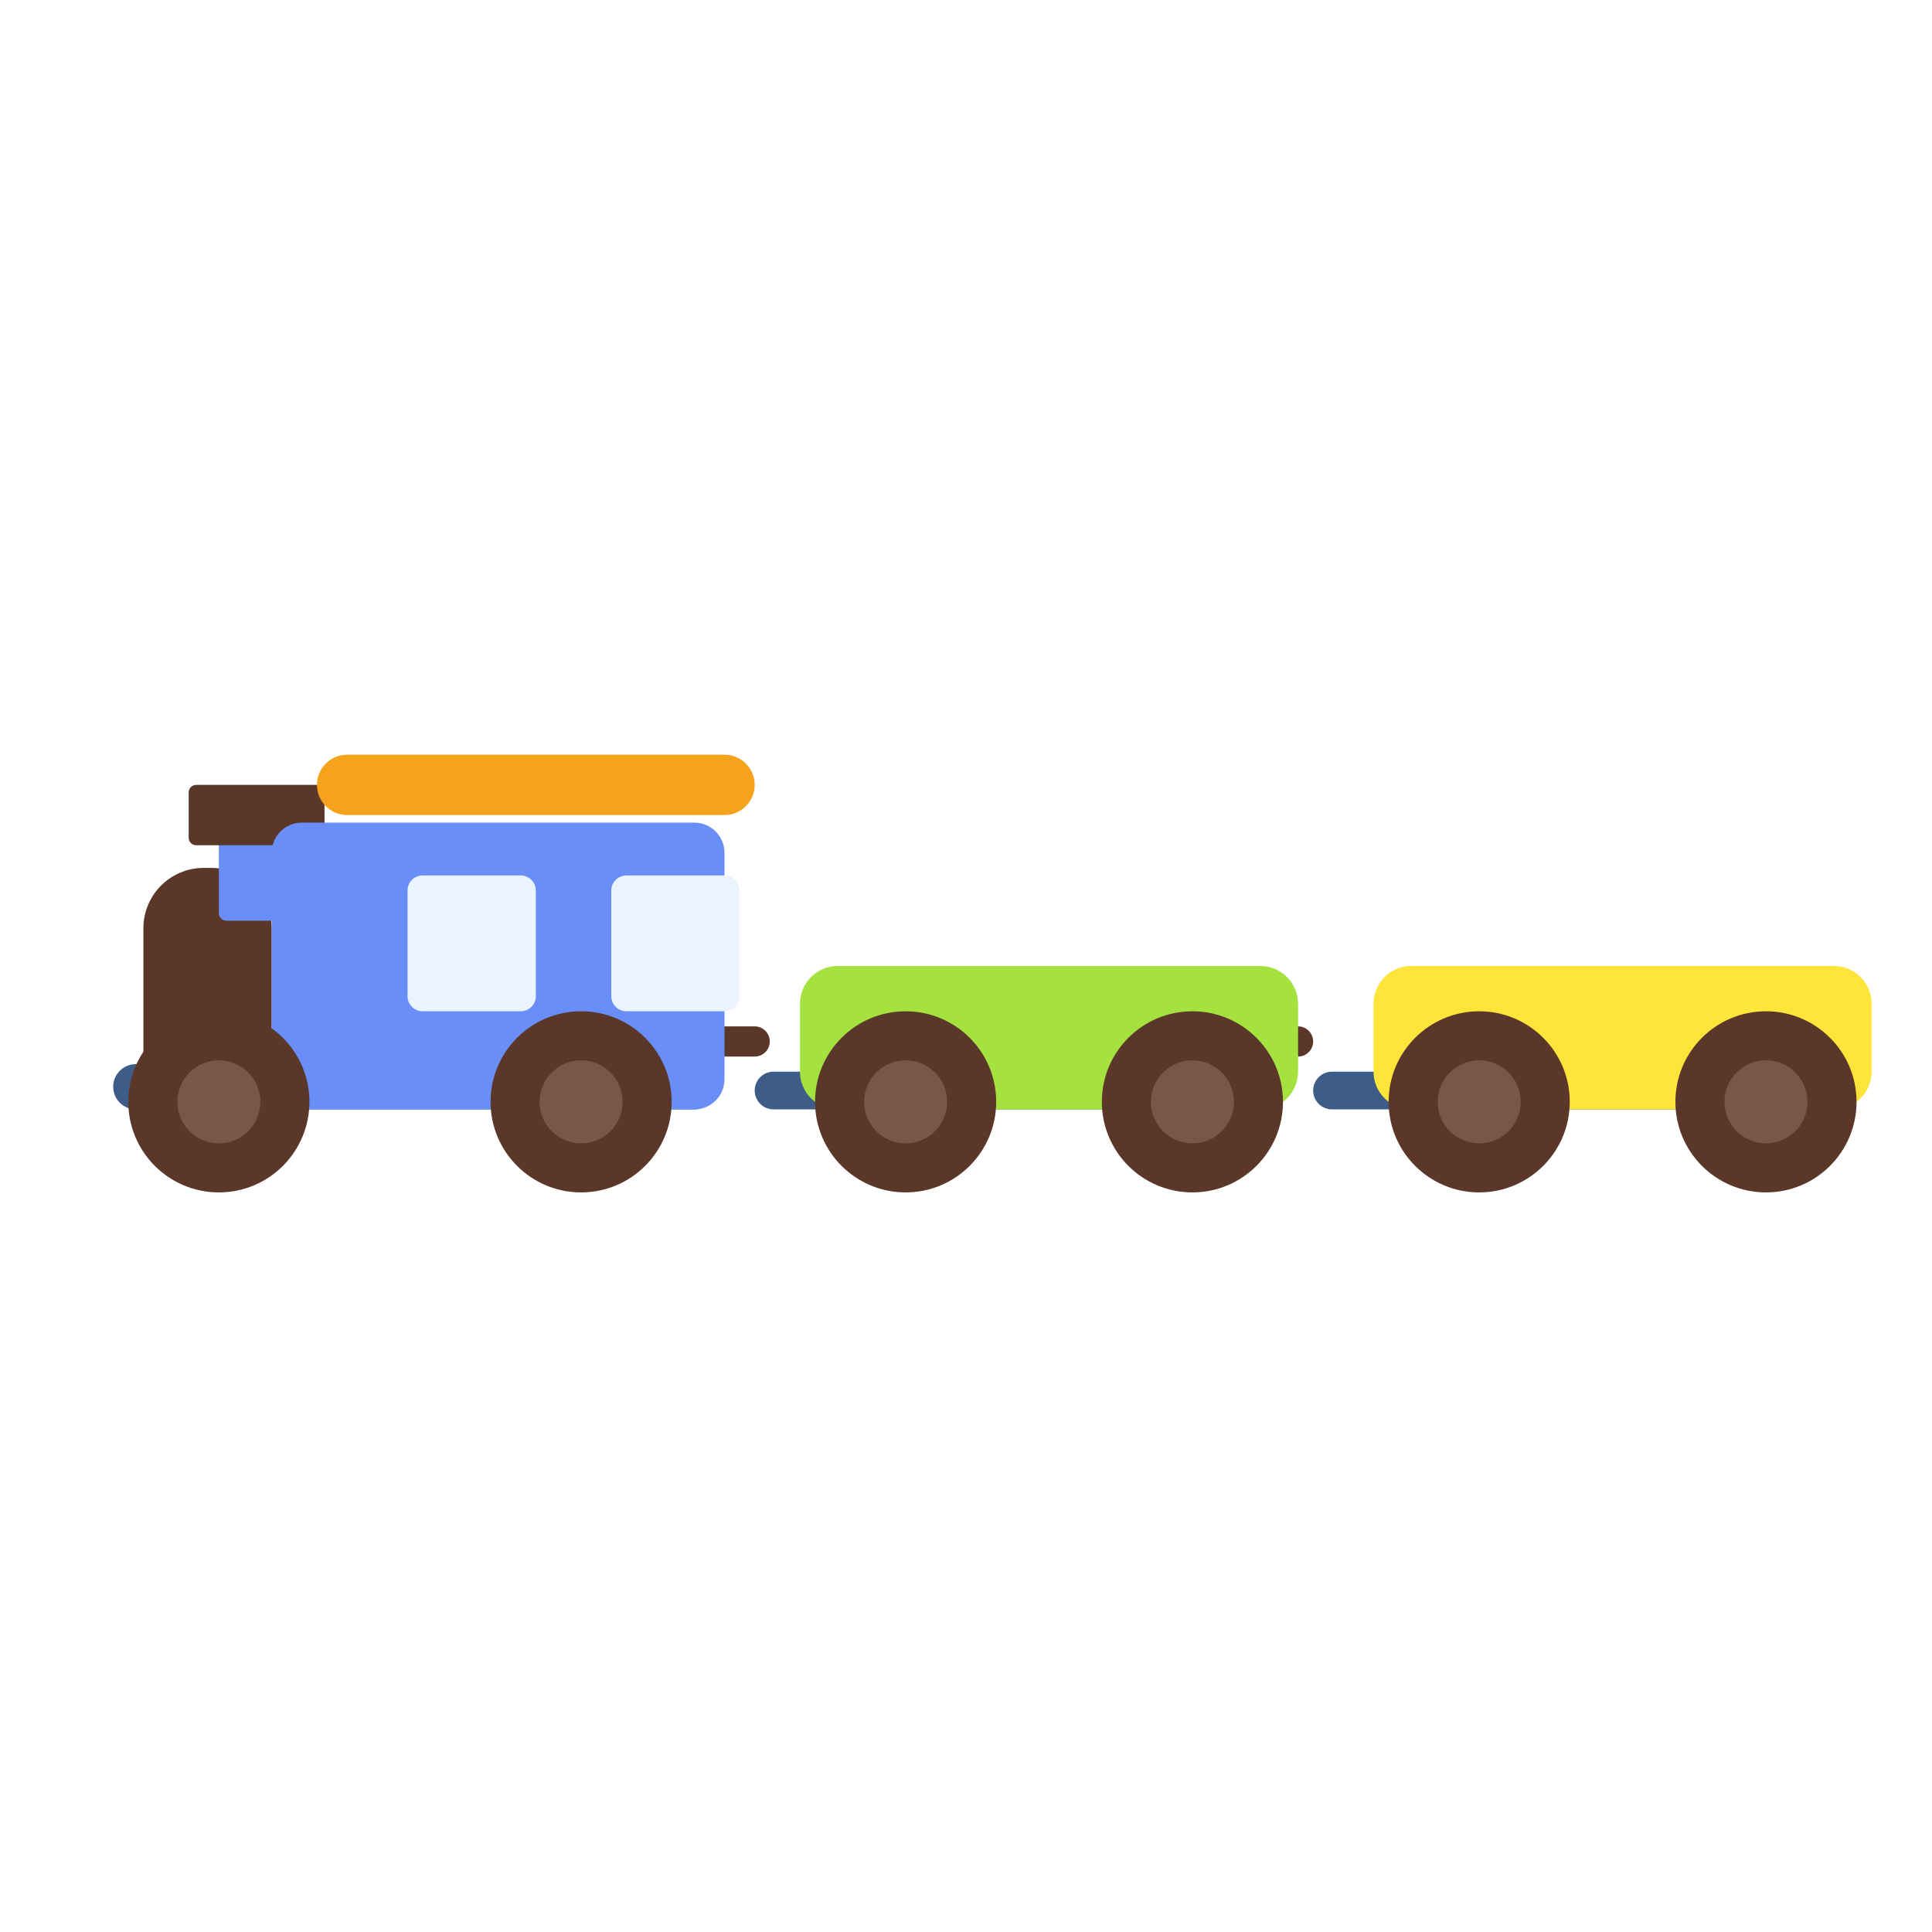
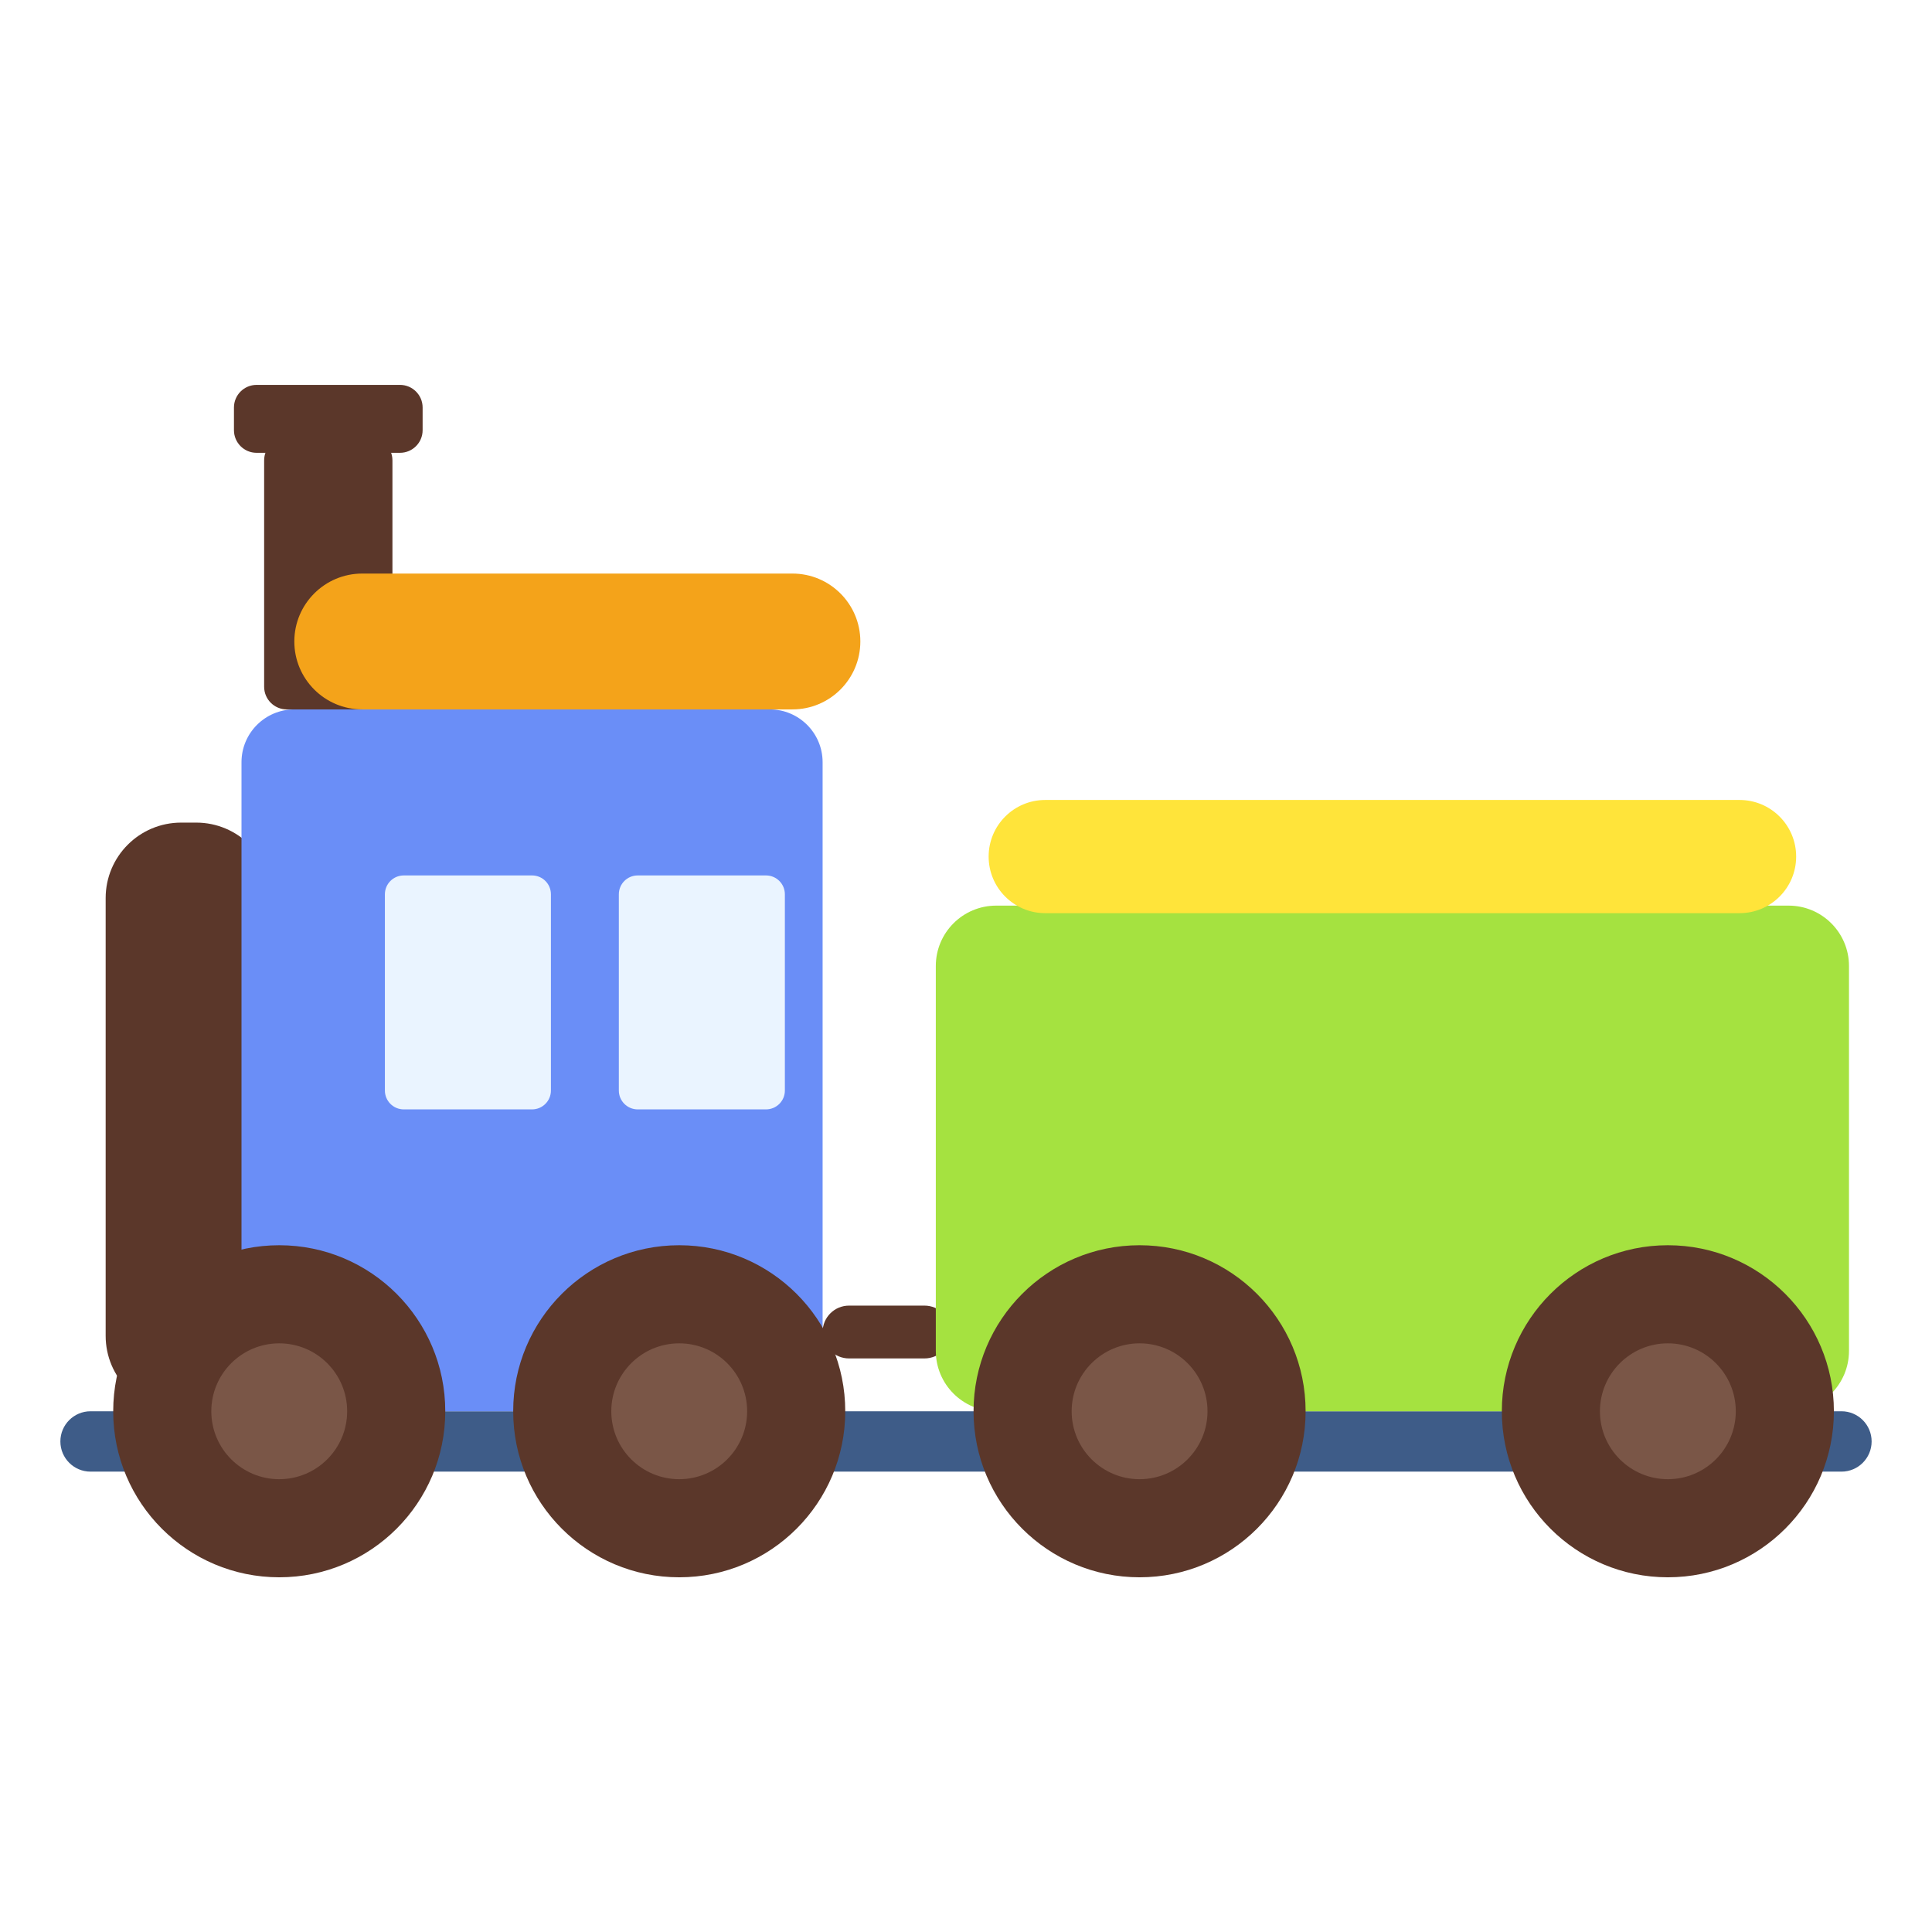
<svg xmlns="http://www.w3.org/2000/svg" width="512" height="512" viewBox="0 0 512 512" fill="none">
  <rect width="512" height="512" fill="none" />
-   <g transform="translate(30,180)">
-     <rect x="0" y="102" width="160" height="12" rx="6" fill="#3E5C88" />
-     <rect x="170" y="104" width="128" height="10" rx="5" fill="#3E5C88" />
-     <rect x="318" y="104" width="128" height="10" rx="5" fill="#3E5C88" />
-     <rect x="156" y="92" width="18" height="8" rx="4" fill="#5B372A" />
-     <rect x="300" y="92" width="18" height="8" rx="4" fill="#5B372A" />
-     <rect x="8" y="50" width="34" height="64" rx="16" fill="#5B372A" />
-     <rect x="28" y="36" width="20" height="28" rx="2" fill="#6A8EF7" />
-     <rect x="20" y="28" width="36" height="16" rx="2" fill="#5B372A" />
-     <rect x="42" y="38" width="120" height="76" rx="8" fill="#6A8EF7" />
-     <rect x="54" y="20" width="116" height="16" rx="8" fill="#F4A31A" />
-     <rect x="78" y="52" width="34" height="36" rx="4" fill="#EAF4FF" />
-     <rect x="132" y="52" width="34" height="36" rx="4" fill="#EAF4FF" />
-     <rect x="182" y="76" width="132" height="38" rx="10" fill="#A5E240" />
-     <rect x="334" y="76" width="132" height="38" rx="10" fill="#FFE43A" />
+   <g transform="translate(16,24)">
+     <rect x="0" y="350" width="480" height="16" rx="8" fill="#3E5C88" />
+     <rect x="202" y="322" width="34" height="14" rx="7" fill="#5B372A" />
+     <rect x="12" y="194" width="44" height="156" rx="20" fill="#5B372A" />
+     <rect x="54" y="92" width="34" height="72" rx="6" fill="#5B372A" />
+     <rect x="46" y="78" width="50" height="18" rx="6" fill="#5B372A" />
+     <rect x="48" y="164" width="154" height="186" rx="14" fill="#6A8EF7" />
+     <rect x="62" y="128" width="150" height="36" rx="18" fill="#F4A31A" />
+     <rect x="86" y="208" width="44" height="62" rx="5" fill="#EAF4FF" />
+     <rect x="148" y="208" width="44" height="62" rx="5" fill="#EAF4FF" />
+     <rect x="232" y="216" width="242" height="134" rx="16" fill="#A5E240" />
+     <rect x="246" y="188" width="214" height="30" rx="15" fill="#FFE43A" />
    <g>
-       <circle cx="28" cy="112" r="24" fill="#5B372A" />
-       <circle cx="28" cy="112" r="11" fill="#7A5647" />
-       <circle cx="124" cy="112" r="24" fill="#5B372A" />
-       <circle cx="124" cy="112" r="11" fill="#7A5647" />
-       <circle cx="210" cy="112" r="24" fill="#5B372A" />
-       <circle cx="210" cy="112" r="11" fill="#7A5647" />
-       <circle cx="286" cy="112" r="24" fill="#5B372A" />
-       <circle cx="286" cy="112" r="11" fill="#7A5647" />
-       <circle cx="362" cy="112" r="24" fill="#5B372A" />
-       <circle cx="362" cy="112" r="11" fill="#7A5647" />
-       <circle cx="438" cy="112" r="24" fill="#5B372A" />
-       <circle cx="438" cy="112" r="11" fill="#7A5647" />
+       <circle cx="58" cy="350" r="44" fill="#5B372A" />
+       <circle cx="58" cy="350" r="18" fill="#7A5647" />
+       <circle cx="164" cy="350" r="44" fill="#5B372A" />
+       <circle cx="164" cy="350" r="18" fill="#7A5647" />
+       <circle cx="286" cy="350" r="44" fill="#5B372A" />
+       <circle cx="286" cy="350" r="18" fill="#7A5647" />
+       <circle cx="426" cy="350" r="44" fill="#5B372A" />
+       <circle cx="426" cy="350" r="18" fill="#7A5647" />
    </g>
  </g>
</svg>
